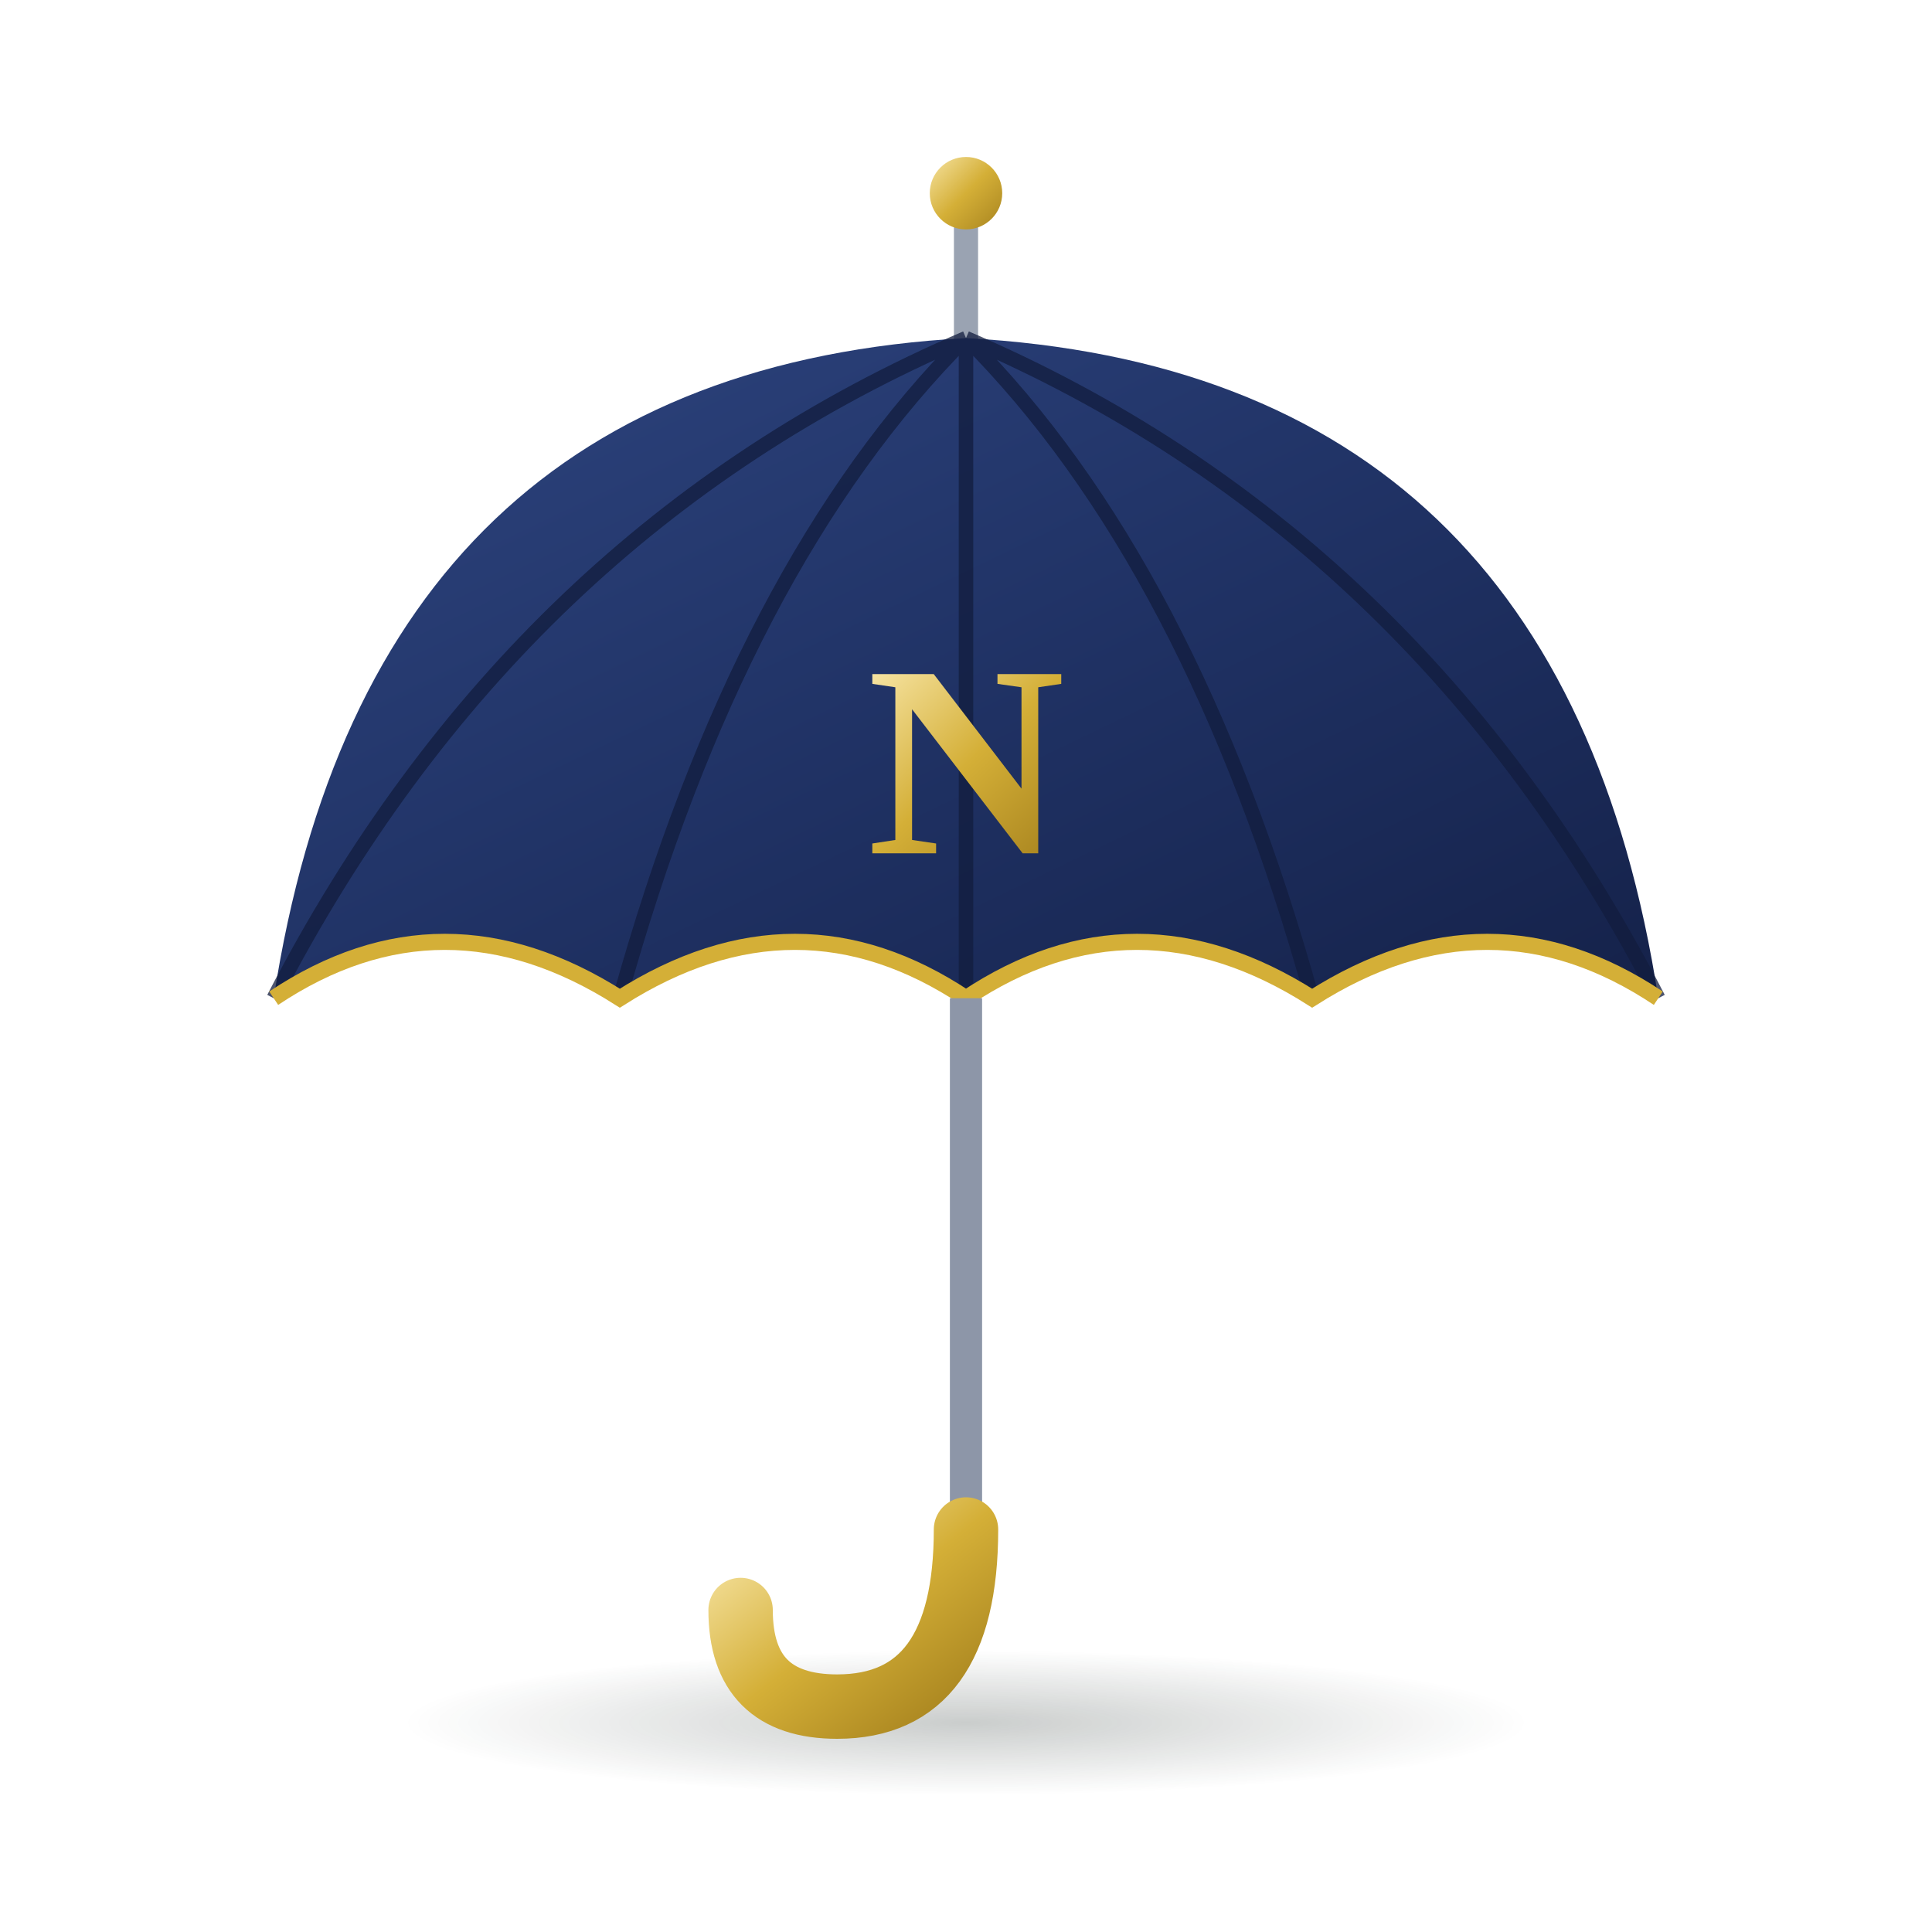
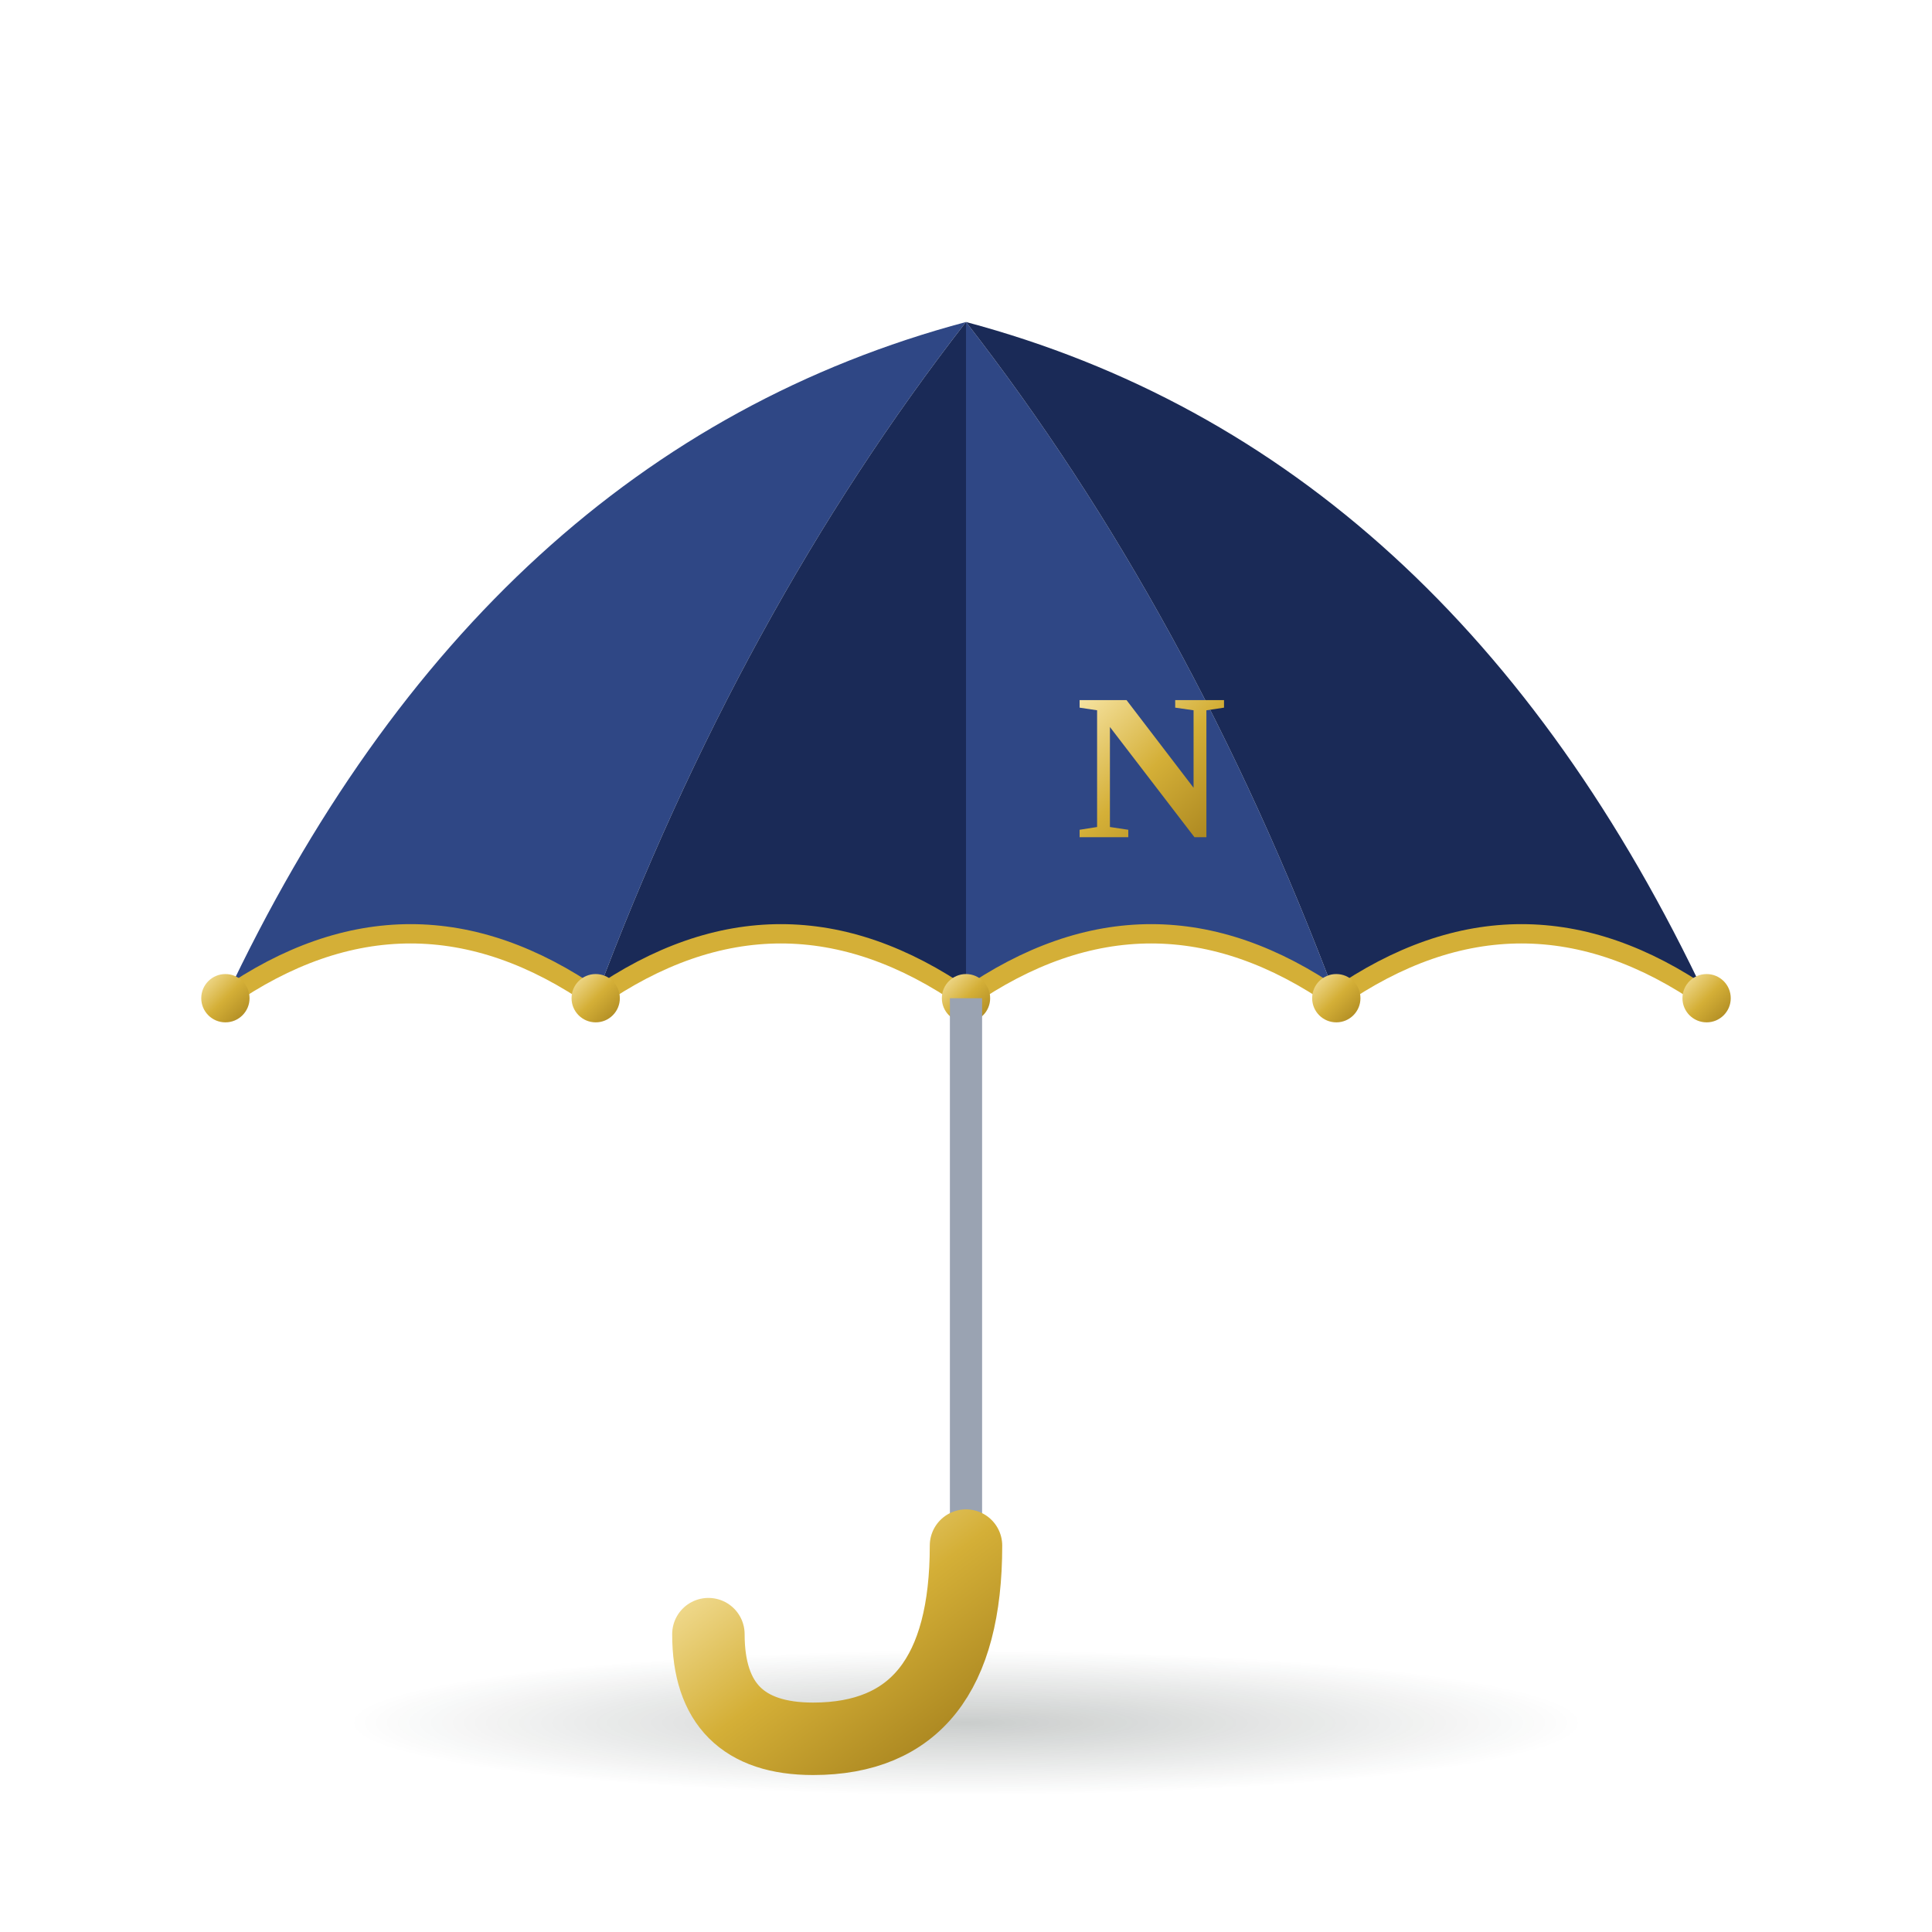
<svg xmlns="http://www.w3.org/2000/svg" viewBox="0 0 240 240" role="img" aria-label="Navy blue umbrella">
  <defs>
    <linearGradient id="nv" x1="0" y1="0" x2="1" y2="1">
      <stop offset="0" stop-color="#2E4580" />
      <stop offset=".55" stop-color="#1F3163" />
      <stop offset="1" stop-color="#15224A" />
    </linearGradient>
    <linearGradient id="nv2" x1="0" y1="0" x2="0" y2="1">
      <stop offset="0" stop-color="#1A2A57" />
      <stop offset="1" stop-color="#111C3D" />
    </linearGradient>
    <linearGradient id="gd" x1="0" y1="0" x2="1" y2="1">
      <stop offset="0" stop-color="#F6E3A1" />
      <stop offset=".5" stop-color="#D4AF37" />
      <stop offset="1" stop-color="#A8841F" />
    </linearGradient>
    <linearGradient id="pp" x1="0" y1="0" x2="0" y2="1">
      <stop offset="0" stop-color="#FFFBF1" />
      <stop offset="1" stop-color="#F3E8CC" />
    </linearGradient>
    <radialGradient id="sh">
      <stop offset="0" stop-color="#0F1C18" stop-opacity=".22" />
      <stop offset="1" stop-color="#0F1C18" stop-opacity="0" />
    </radialGradient>
  </defs>
-   <ellipse cx="120" cy="214" rx="70" ry="9" fill="url(#sh)" />
-   <path d="M120 24 V42" stroke="#9AA3B2" stroke-width="3" stroke-linecap="round" />
-   <circle cx="120" cy="24" r="4.5" fill="url(#gd)" />
-   <path d="M34 124 Q46 46 120 42 Q194 46 206 124 Q185 110 163 124 Q141 110 120 124 Q99 110 77 124 Q55 110 34 124 Z" fill="url(#nv)" />
-   <path d="M120 42 Q92 70 77 124 M120 42 Q148 70 163 124 M120 42 V124 M120 42 Q64 66 34 124 M120 42 Q176 66 206 124" fill="none" stroke="#111C3D" stroke-width="1.8" opacity=".75" />
-   <path d="M34 124 Q55 110 77 124 Q99 110 120 124 Q141 110 163 124 Q185 110 206 124" fill="none" stroke="#D4AF37" stroke-width="2" />
-   <path d="M120 124 V192" stroke="#8D96A8" stroke-width="4" />
-   <path d="M120 190 Q120 212 104 212 Q92 212 92 200" fill="none" stroke="url(#gd)" stroke-width="8" stroke-linecap="round" />
-   <text x="120" y="106" font-family="'Playfair Display',Georgia,'Times New Roman',serif" font-weight="700" font-size="34" text-anchor="middle" fill="url(#gd)">N</text>
+   <ellipse cx="120" cy="214" rx="76" ry="9" fill="url(#sh)" />
+   <path d="M120 22 V42" stroke="url(#gd)" stroke-width="4" stroke-linecap="round" />
+   <path d="M120 40 Q60 56 28 124 Q51 108 74 124 Q92 76 120 40 Z" fill="#2F4785" />
+   <path d="M120 40 Q92 76 74 124 Q97 108 120 124 Z" fill="#1A2A57" />
+   <path d="M120 40 V124 Q143 108 166 124 Q148 76 120 40 Z" fill="#2F4785" />
+   <path d="M120 40 Q148 76 166 124 Q189 108 212 124 Q180 56 120 40 Z" fill="#1A2A57" />
+   <path d="M28 124 Q51 108 74 124 Q97 108 120 124 Q143 108 166 124 Q189 108 212 124" fill="none" stroke="#D4AF37" stroke-width="2.4" stroke-linejoin="round" />
+   <g fill="url(#gd)">
+     <circle cx="28" cy="124" r="3" />
+     <circle cx="74" cy="124" r="3" />
+     <circle cx="120" cy="124" r="3" />
+     <circle cx="166" cy="124" r="3" />
+     <circle cx="212" cy="124" r="3" />
+   </g>
+   <path d="M120 124 V194" stroke="#9AA3B2" stroke-width="4" />
+   <path d="M120 192 Q120 216 101 216 Q88 216 88 203" fill="none" stroke="url(#gd)" stroke-width="9" stroke-linecap="round" />
+   <text x="143" y="104" font-family="'Playfair Display',Georgia,'Times New Roman',serif" font-weight="700" font-size="26" text-anchor="middle" fill="url(#gd)">N</text>
</svg>
